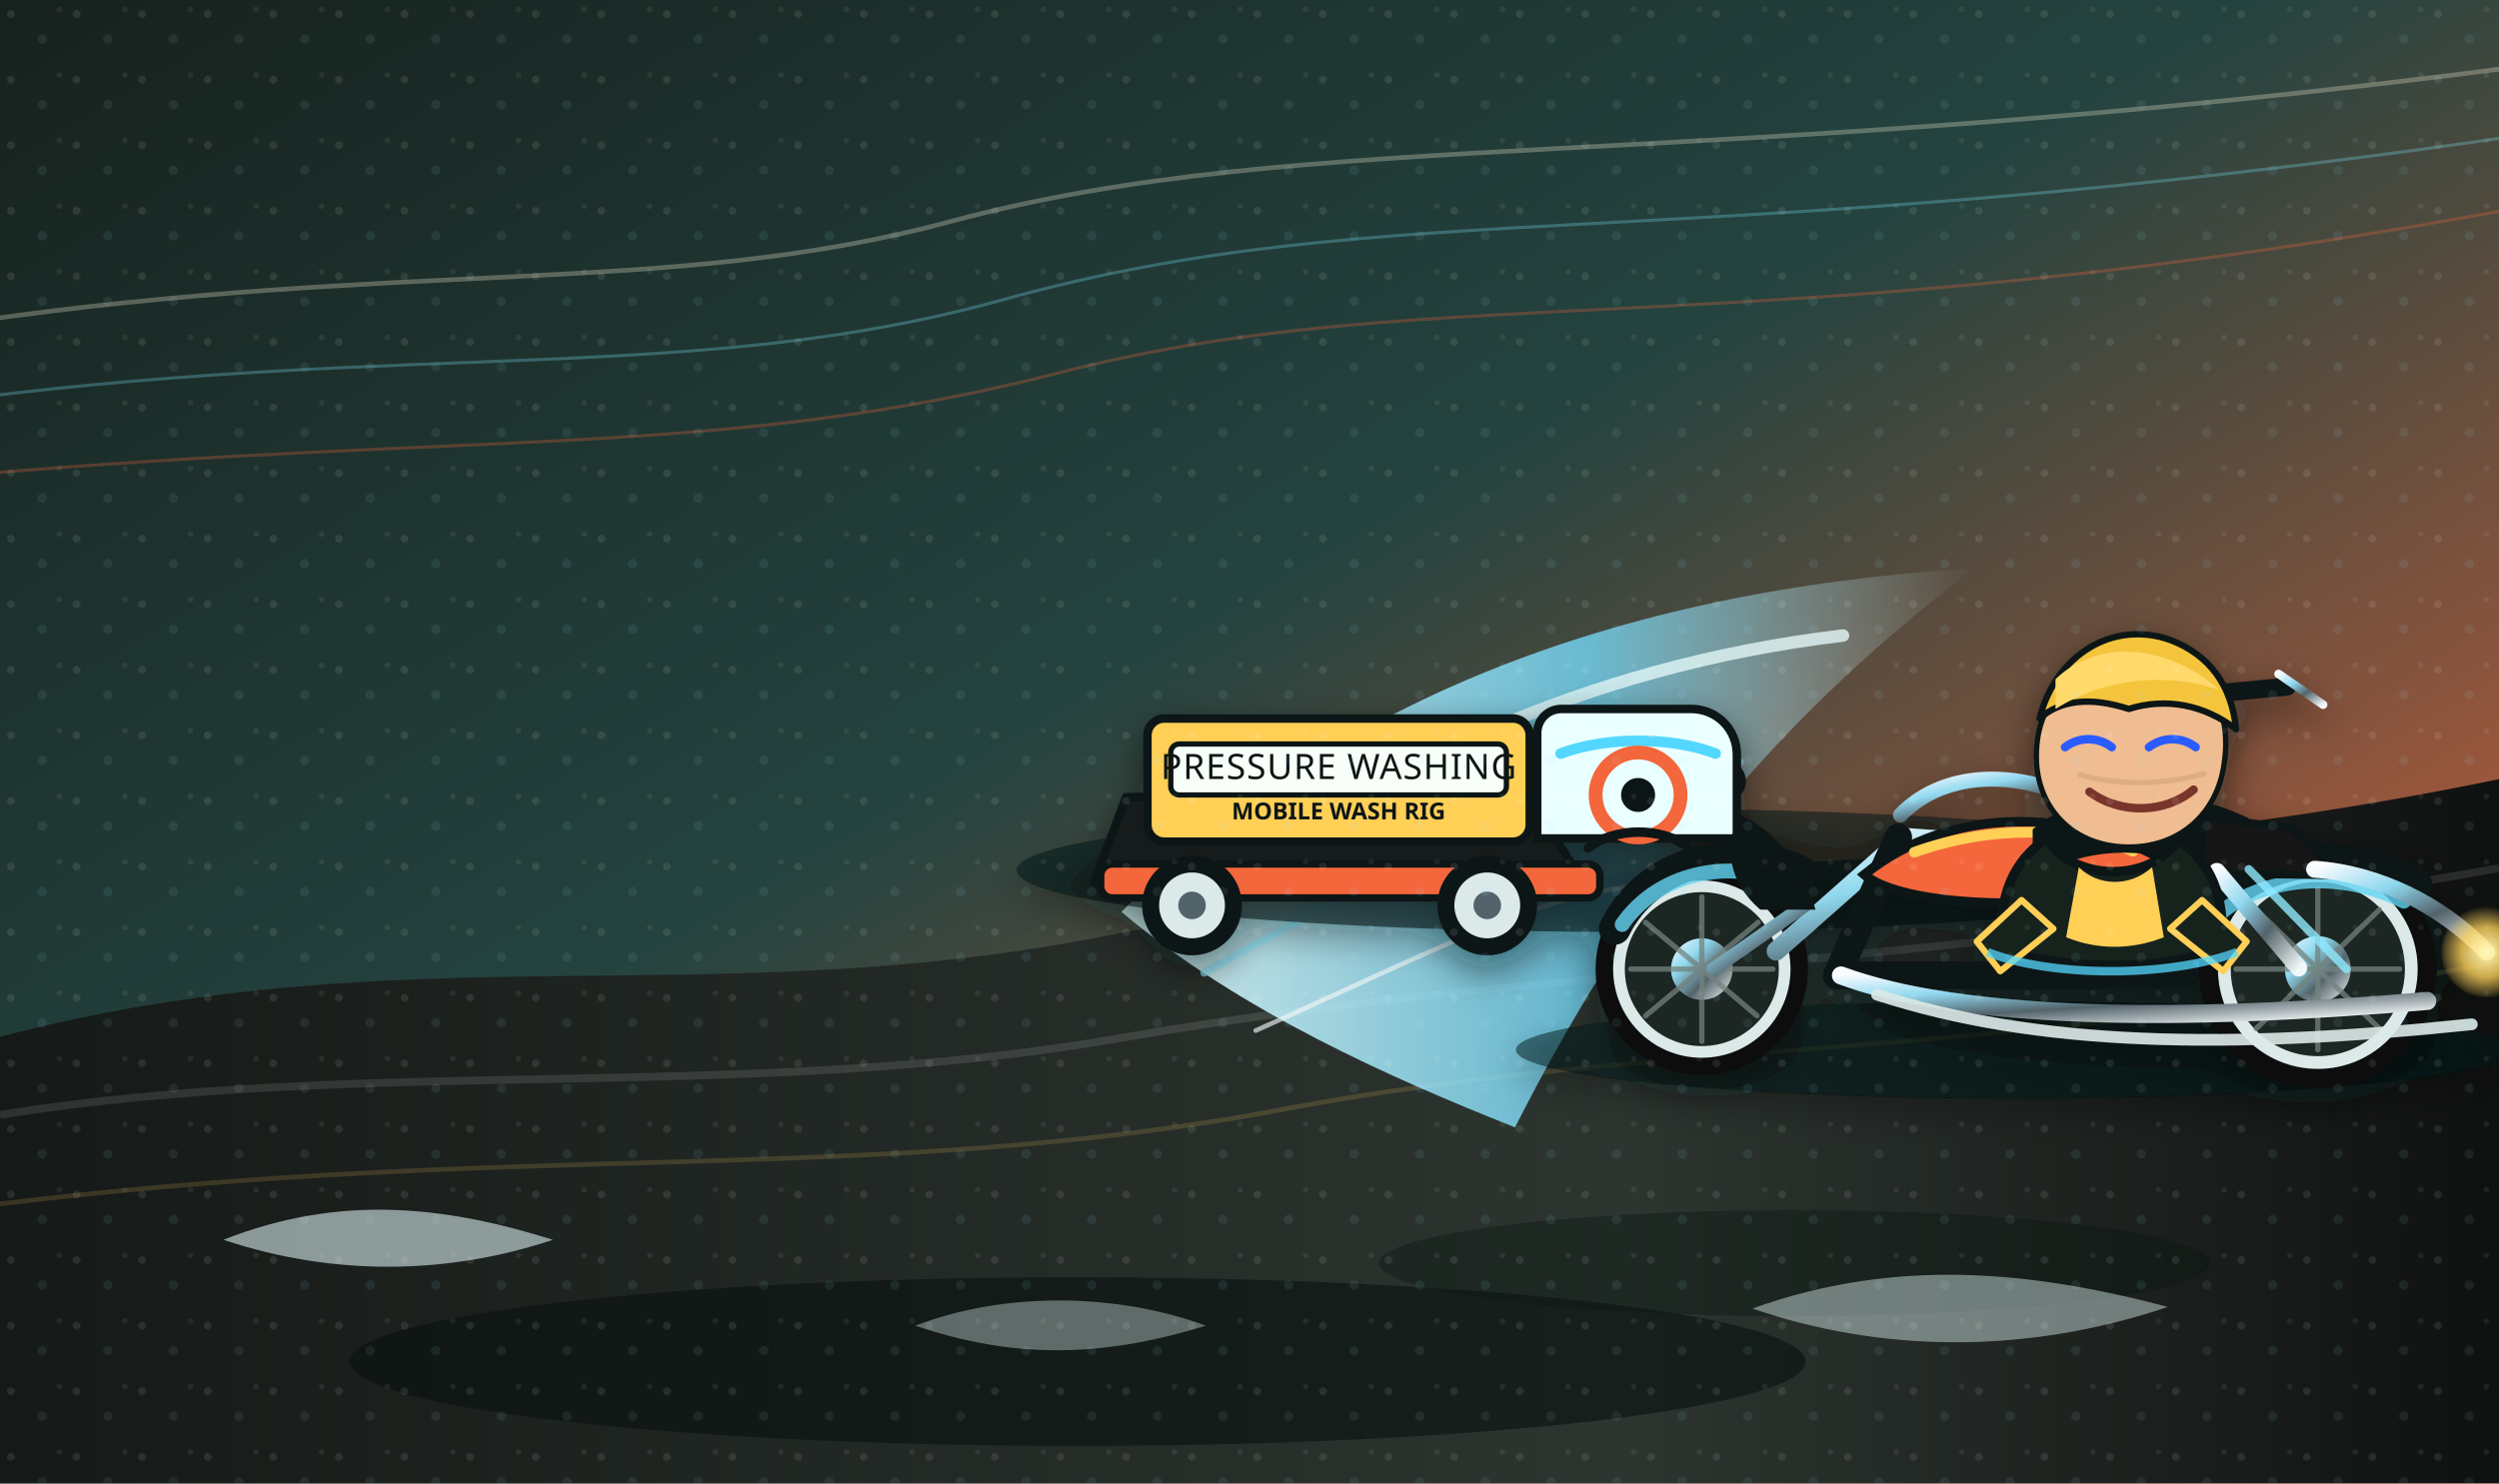
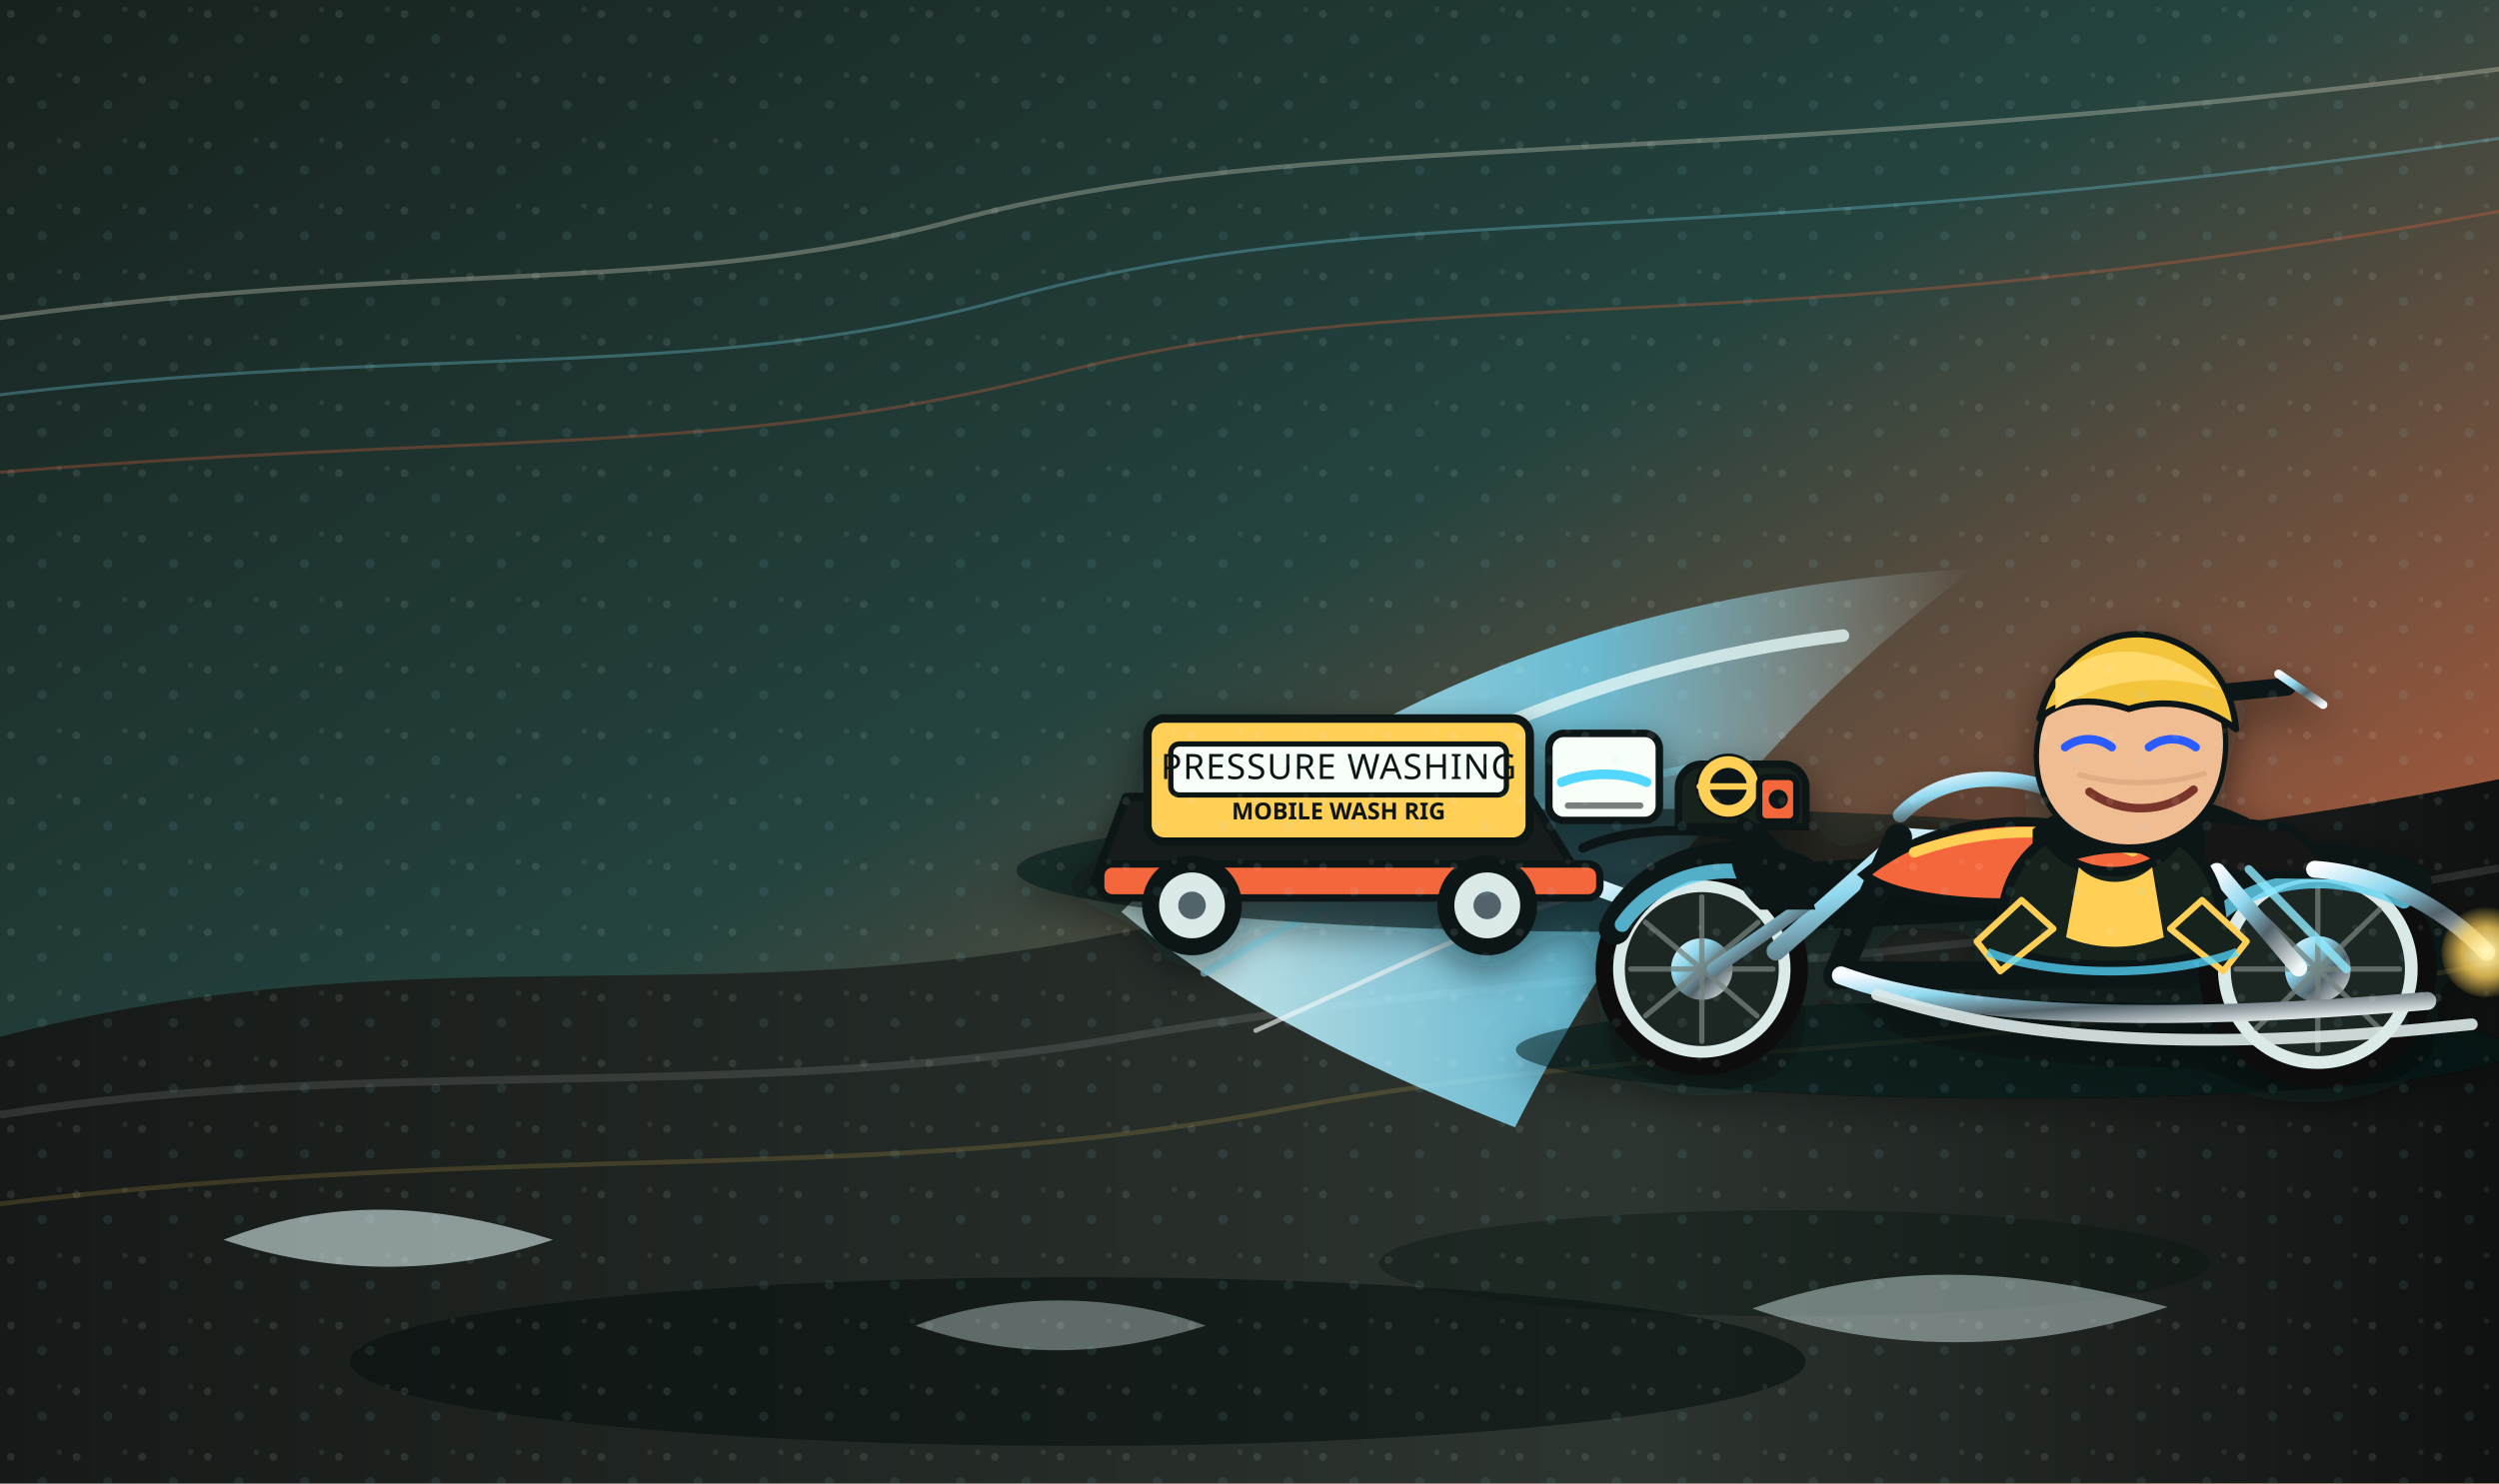
<svg xmlns="http://www.w3.org/2000/svg" viewBox="0 0 1600 950" role="img" aria-labelledby="title desc">
  <defs>
    <linearGradient id="sky" x1="0" y1="0" x2="1" y2="1">
      <stop offset="0" stop-color="#17211d" />
      <stop offset="0.45" stop-color="#24433f" />
      <stop offset="1" stop-color="#f4663a" />
    </linearGradient>
    <linearGradient id="asphalt" x1="0" y1="0" x2="1" y2="0">
      <stop offset="0" stop-color="#151917" />
      <stop offset="0.65" stop-color="#2d3530" />
      <stop offset="1" stop-color="#0f1110" />
    </linearGradient>
    <linearGradient id="chrome" x1="0" y1="0" x2="1" y2="1">
      <stop offset="0" stop-color="#f8fbff" />
      <stop offset="0.32" stop-color="#90d8ef" />
      <stop offset="0.62" stop-color="#53636b" />
      <stop offset="1" stop-color="#f2f7f7" />
    </linearGradient>
    <linearGradient id="spray" x1="0" y1="0" x2="1" y2="0">
      <stop offset="0" stop-color="#e9ffff" stop-opacity="0.95" />
      <stop offset="0.55" stop-color="#74ddff" stop-opacity="0.8" />
      <stop offset="1" stop-color="#e9ffff" stop-opacity="0" />
    </linearGradient>
    <radialGradient id="headlight" cx="50%" cy="50%" r="50%">
      <stop offset="0" stop-color="#fff8bd" />
      <stop offset="0.55" stop-color="#ffd45b" stop-opacity="0.75" />
      <stop offset="1" stop-color="#ffd45b" stop-opacity="0" />
    </radialGradient>
    <pattern id="foamDots" width="42" height="42" patternUnits="userSpaceOnUse">
      <circle cx="7" cy="9" r="2.5" fill="#f7fff7" opacity="0.42" />
      <circle cx="27" cy="25" r="3" fill="#9be7ff" opacity="0.38" />
      <circle cx="38" cy="6" r="1.8" fill="#f7fff7" opacity="0.32" />
    </pattern>
    <filter id="softShadow" x="-30%" y="-30%" width="160%" height="160%">
      <feDropShadow dx="0" dy="14" stdDeviation="18" flood-color="#06100d" flood-opacity="0.55" />
    </filter>
  </defs>
  <rect width="1600" height="950" fill="url(#sky)" />
  <path d="M0 664 C260 596 454 650 710 599 C1010 539 1250 571 1600 499 L1600 950 L0 950 Z" fill="url(#asphalt)" />
  <path d="M0 714 C236 676 480 707 722 664 C982 619 1237 621 1600 556" fill="none" stroke="#ffffff" stroke-width="5" opacity="0.11" />
  <path d="M0 771 C337 730 561 760 824 710 C1064 665 1260 681 1600 616" fill="none" stroke="#ffcf57" stroke-width="3" opacity="0.16" />
  <g opacity="0.28">
    <path d="M-18 206 C260 166 430 190 608 142 C838 80 1084 112 1618 42" fill="none" stroke="#fef7dd" stroke-width="3" />
    <path d="M-18 255 C268 219 447 246 642 192 C890 123 1076 166 1618 86" fill="none" stroke="#7ee8ff" stroke-width="2" />
    <path d="M-18 304 C306 276 464 294 681 238 C920 177 1128 224 1618 132" fill="none" stroke="#f4663a" stroke-width="2" />
  </g>
  <g transform="translate(932 476)" opacity="0.95">
    <path d="M-214 108 C-82 -24 98 -98 332 -112 C192 -6 108 108 38 246 C-40 215 -138 172 -214 108 Z" fill="url(#spray)" />
    <path d="M-192 112 C-48 15 81 -49 248 -69" fill="none" stroke="#eaffff" stroke-width="8" stroke-linecap="round" opacity="0.8" />
    <path d="M-161 147 C-24 70 68 23 182 12" fill="none" stroke="#8feaff" stroke-width="5" stroke-linecap="round" opacity="0.7" />
    <path d="M-128 184 C-12 132 55 96 120 91" fill="none" stroke="#faffff" stroke-width="3" stroke-linecap="round" opacity="0.65" />
  </g>
  <g transform="translate(180 604)">
    <ellipse cx="510" cy="268" rx="466" ry="54" fill="#07100e" opacity="0.58" />
    <ellipse cx="969" cy="205" rx="266" ry="34" fill="#091411" opacity="0.38" />
  </g>
  <g transform="translate(358 446)" filter="url(#softShadow)" opacity="0">
    <g>
      <circle cx="145" cy="258" r="116" fill="#101614" />
      <circle cx="145" cy="258" r="83" fill="#232b27" stroke="#dbe9e8" stroke-width="10" />
      <circle cx="145" cy="258" r="27" fill="url(#chrome)" />
      <circle cx="797" cy="258" r="116" fill="#101614" />
      <circle cx="797" cy="258" r="83" fill="#232b27" stroke="#dbe9e8" stroke-width="10" />
      <circle cx="797" cy="258" r="27" fill="url(#chrome)" />
      <path d="M214 246 L351 139 L536 159 L703 248" fill="none" stroke="url(#chrome)" stroke-width="18" stroke-linecap="round" stroke-linejoin="round" />
      <path d="M349 140 L290 252 H646 L534 159" fill="none" stroke="#161f1c" stroke-width="22" stroke-linecap="round" stroke-linejoin="round" />
      <path d="M296 217 C390 169 526 157 631 216 C592 252 385 259 296 217 Z" fill="#f4663a" />
      <path d="M326 204 C413 175 520 176 592 207" fill="none" stroke="#ffcf57" stroke-width="10" stroke-linecap="round" />
      <path d="M540 144 C598 119 673 116 730 140 L693 175 C638 157 581 159 540 181 Z" fill="#111714" />
      <path d="M725 142 L821 154 L844 185 L735 184 Z" fill="#121917" />
      <path d="M842 182 C902 184 936 200 966 234" fill="none" stroke="url(#chrome)" stroke-width="15" stroke-linecap="round" />
      <circle cx="958" cy="235" r="44" fill="url(#headlight)" />
      <path d="M388 110 C418 82 476 77 523 100" fill="none" stroke="url(#chrome)" stroke-width="13" stroke-linecap="round" />
      <path d="M506 100 C538 96 581 84 618 60" fill="none" stroke="url(#chrome)" stroke-width="12" stroke-linecap="round" />
      <path d="M613 58 L682 50" fill="none" stroke="#111714" stroke-width="15" stroke-linecap="round" />
      <path d="M668 38 L708 63" fill="none" stroke="url(#chrome)" stroke-width="8" stroke-linecap="round" />
      <path d="M257 221 C230 191 225 162 239 129 C268 144 292 176 302 218 Z" fill="#111714" />
      <path d="M221 129 C191 124 166 138 150 166" fill="none" stroke="url(#chrome)" stroke-width="9" stroke-linecap="round" />
      <path d="M407 263 C474 302 569 302 652 263" fill="none" stroke="#ffe5ae" stroke-width="13" stroke-linecap="round" opacity="0.9" />
    </g>
    <g transform="translate(420 -45)">
      <path d="M106 160 C122 116 179 103 217 126 C239 140 251 165 253 194 C255 233 232 258 195 266 C150 276 106 246 101 203 C99 188 101 174 106 160 Z" fill="#f0bc91" />
      <path d="M101 160 C121 91 206 81 247 132 C222 127 194 132 177 150 C151 141 126 145 101 160 Z" fill="#ffc848" />
      <path d="M91 177 C118 121 170 105 218 114 C206 81 149 68 112 91 C78 113 71 146 91 177 Z" fill="#ffd96a" />
      <path d="M245 160 C264 179 263 206 247 224 C251 197 248 178 235 160 Z" fill="#dfa47b" />
      <path d="M133 184 C146 174 162 174 173 184" fill="none" stroke="#2c5cff" stroke-width="8" stroke-linecap="round" />
      <path d="M207 184 C218 174 233 174 244 184" fill="none" stroke="#2c5cff" stroke-width="8" stroke-linecap="round" />
      <path d="M160 224 C184 240 210 240 231 222" fill="none" stroke="#7a342b" stroke-width="8" stroke-linecap="round" />
      <path d="M142 207 C183 215 212 215 241 205" fill="none" stroke="#d7a77e" stroke-width="5" stroke-linecap="round" opacity="0.7" />
      <path d="M114 109 C143 72 211 70 254 107 C229 98 177 99 136 120 Z" fill="#161a19" />
      <path d="M106 108 C142 84 219 83 266 110" fill="none" stroke="#f5f8f3" stroke-width="8" stroke-linecap="round" opacity="0.55" />
      <path d="M121 266 C146 315 228 320 250 267 C279 291 301 336 300 395 C233 425 141 419 83 390 C84 336 94 294 121 266 Z" fill="#17211d" stroke="#ffcf57" stroke-width="8" stroke-linejoin="round" />
      <path d="M151 279 C169 299 207 301 231 279 L253 372 C214 391 159 389 122 372 Z" fill="#ffcf57" />
      <path d="M87 376 C140 408 228 415 299 388 L316 502 L52 505 Z" fill="#f4663a" stroke="#101614" stroke-width="8" stroke-linejoin="round" />
      <path d="M101 398 C146 427 232 432 286 401" fill="none" stroke="#ffcf57" stroke-width="11" stroke-linecap="round" />
      <path d="M81 326 L-8 394 L34 433 L114 376 Z" fill="#17211d" stroke="#ffcf57" stroke-width="7" stroke-linejoin="round" />
      <path d="M289 329 L388 394 L357 440 L277 381 Z" fill="#17211d" stroke="#ffcf57" stroke-width="7" stroke-linejoin="round" />
      <path d="M376 386 L524 440" fill="none" stroke="#101614" stroke-width="17" stroke-linecap="round" />
      <path d="M505 432 L682 492" fill="none" stroke="url(#chrome)" stroke-width="13" stroke-linecap="round" />
      <path d="M680 491 L732 507" fill="none" stroke="#f4663a" stroke-width="9" stroke-linecap="round" />
      <circle cx="371" cy="392" r="22" fill="#f0bc91" />
      <path d="M50 503 C120 542 241 548 319 506 L339 621 L34 621 Z" fill="#151b18" />
      <path d="M62 520 C130 553 250 558 326 516" fill="none" stroke="#53d7ff" stroke-width="8" opacity="0.75" />
      <path d="M108 617 L83 703" fill="none" stroke="#151b18" stroke-width="34" stroke-linecap="round" />
      <path d="M264 617 L311 702" fill="none" stroke="#151b18" stroke-width="34" stroke-linecap="round" />
      <path d="M71 705 L174 700" fill="none" stroke="#101614" stroke-width="36" stroke-linecap="round" />
      <path d="M303 704 L411 704" fill="none" stroke="#101614" stroke-width="36" stroke-linecap="round" />
    </g>
  </g>
  <g transform="translate(45 560)" filter="url(#softShadow)" opacity="0">
    <path d="M666 85 L786 96 L825 54" fill="none" stroke="url(#chrome)" stroke-width="13" stroke-linecap="round" stroke-linejoin="round" />
    <circle cx="828" cy="52" r="15" fill="#f8fff8" stroke="#101614" stroke-width="7" />
    <path d="M157 105 H668 L694 171 H117 Z" fill="#171f1b" stroke="#f3f7ed" stroke-width="7" stroke-linejoin="round" />
    <path d="M185 46 H363 C394 46 418 71 418 102 V130 H137 V94 C137 67 158 46 185 46 Z" fill="#ffcf57" stroke="#101614" stroke-width="7" />
    <path d="M191 83 H370" stroke="#101614" stroke-width="11" stroke-linecap="round" />
    <path d="M223 126 C253 98 302 97 332 126" fill="none" stroke="#101614" stroke-width="9" stroke-linecap="round" />
    <path d="M448 42 H603 C622 42 638 58 638 77 V138 H423 V67 C423 53 434 42 448 42 Z" fill="#eaffff" stroke="#101614" stroke-width="7" />
    <path d="M451 78 C500 62 558 62 610 79" fill="none" stroke="#53d7ff" stroke-width="10" stroke-linecap="round" />
    <circle cx="530" cy="106" r="44" fill="none" stroke="#f4663a" stroke-width="13" />
    <circle cx="530" cy="106" r="18" fill="#101614" />
    <path d="M477 145 C503 126 558 126 585 145" fill="none" stroke="#101614" stroke-width="9" stroke-linecap="round" />
    <rect x="90" y="132" width="632" height="31" rx="12" fill="#f4663a" stroke="#101614" stroke-width="7" />
    <circle cx="220" cy="180" r="42" fill="#101614" stroke="#dce8e6" stroke-width="10" />
    <circle cx="220" cy="180" r="14" fill="url(#chrome)" />
    <circle cx="610" cy="180" r="42" fill="#101614" stroke="#dce8e6" stroke-width="10" />
    <circle cx="610" cy="180" r="14" fill="url(#chrome)" />
    <path d="M386 27 C411 0 466 2 491 31" fill="none" stroke="#53d7ff" stroke-width="9" stroke-linecap="round" />
    <path d="M406 23 C435 43 454 43 478 23" fill="none" stroke="#eaffff" stroke-width="6" stroke-linecap="round" />
    <path d="M658 69 L720 43" stroke="url(#chrome)" stroke-width="10" stroke-linecap="round" />
    <path d="M716 42 L742 60" stroke="#101614" stroke-width="8" stroke-linecap="round" />
  </g>
  <g id="clean-rig" transform="translate(600 350) scale(0.68)" filter="url(#softShadow)">
    <ellipse cx="650" cy="305" rx="575" ry="58" fill="#06100d" opacity="0.55" />
    <g id="work-trailer" transform="translate(120 118)">
-       <path d="M420 134 L555 150 L620 104" fill="none" stroke="url(#chrome)" stroke-width="16" stroke-linecap="round" stroke-linejoin="round" />
-       <circle cx="622" cy="103" r="16" fill="#f8fff8" stroke="#101614" stroke-width="7" />
+       <path d="M488 198 L575 230 L653 276" fill="none" stroke="url(#chrome)" stroke-width="16" stroke-linecap="round" stroke-linejoin="round" />
+       <circle cx="653" cy="276" r="15" fill="#f8fff8" stroke="#101614" stroke-width="7" />
      <path d="M58 118 H438 L488 198 H28 Z" fill="#171f1b" stroke="#101614" stroke-width="8" stroke-linejoin="round" />
      <rect x="78" y="44" width="360" height="116" rx="16" fill="#ffcf57" stroke="#101614" stroke-width="8" />
      <rect x="100" y="68" width="316" height="48" rx="8" fill="#f8fff8" stroke="#101614" stroke-width="5" />
      <text x="258" y="101" fill="#101614" font-family="Impact, 'Arial Black', sans-serif" font-size="33" text-anchor="middle" letter-spacing="1">PRESSURE WASHING</text>
      <text x="258" y="139" fill="#101614" font-family="'Trebuchet MS', sans-serif" font-size="22" font-weight="900" text-anchor="middle">MOBILE WASH RIG</text>
-       <path d="M468 35 H590 C614 35 633 54 633 78 V157 H445 V58 C445 45 455 35 468 35 Z" fill="#eaffff" stroke="#101614" stroke-width="8" />
-       <path d="M467 77 C510 61 571 61 613 77" fill="none" stroke="#53d7ff" stroke-width="10" stroke-linecap="round" />
-       <circle cx="540" cy="116" r="40" fill="none" stroke="#f4663a" stroke-width="13" />
-       <circle cx="540" cy="116" r="16" fill="#101614" />
-       <path d="M493 166 C518 146 563 146 588 166" fill="none" stroke="#101614" stroke-width="9" stroke-linecap="round" />
+       <rect x="456" y="58" width="104" height="82" rx="14" fill="#f8fff8" stroke="#101614" stroke-width="7" />
+       <path d="M468 104 C492 94 526 94 548 104" fill="none" stroke="#53d7ff" stroke-width="9" stroke-linecap="round" />
+       <path d="M474 126 H542" stroke="#101614" stroke-width="6" stroke-linecap="round" opacity="0.55" />
+       <g transform="translate(578 54)">
+         <path d="M0 92 H120 V55 C120 43 110 33 98 33 H22 C10 33 0 43 0 55 Z" fill="#17211d" stroke="#101614" stroke-width="7" />
+         <circle cx="47" cy="54" r="31" fill="#101614" />
+         <circle cx="47" cy="54" r="23" fill="none" stroke="#ffcf57" stroke-width="11" />
+         <path d="M20 54 H74" stroke="#ffcf57" stroke-width="6" stroke-linecap="round" />
+         <rect x="76" y="45" width="35" height="42" rx="7" fill="#f4663a" stroke="#101614" stroke-width="6" />
+         <circle cx="94" cy="66" r="9" fill="#101614" />
+       </g>
+       <path d="M488 166 C535 144 620 144 671 166" fill="none" stroke="#101614" stroke-width="9" stroke-linecap="round" />
      <rect x="34" y="181" width="470" height="32" rx="11" fill="#f4663a" stroke="#101614" stroke-width="7" />
      <circle cx="120" cy="220" r="47" fill="#101614" />
      <circle cx="120" cy="220" r="31" fill="#dbe9e8" />
      <circle cx="120" cy="220" r="13" fill="#53636b" />
      <circle cx="398" cy="220" r="47" fill="#101614" />
      <circle cx="398" cy="220" r="31" fill="#dbe9e8" />
      <circle cx="398" cy="220" r="13" fill="#53636b" />
    </g>
    <g id="motorcycle" transform="translate(515 48)">
      <ellipse cx="500" cy="426" rx="470" ry="46" fill="#06100d" opacity="0.5" />
      <circle cx="205" cy="350" r="100" fill="#0c1110" />
      <circle cx="205" cy="350" r="78" fill="#1d2622" stroke="#dbe9e8" stroke-width="11" />
      <circle cx="205" cy="350" r="29" fill="url(#chrome)" />
      <g stroke="#73827c" stroke-width="5" stroke-linecap="round" opacity="0.75">
        <path d="M205 350 L205 282" />
        <path d="M205 350 L258 306" />
        <path d="M205 350 L272 350" />
        <path d="M205 350 L257 394" />
        <path d="M205 350 L205 418" />
        <path d="M205 350 L152 394" />
        <path d="M205 350 L138 350" />
        <path d="M205 350 L152 306" />
      </g>
      <circle cx="785" cy="350" r="112" fill="#0c1110" />
      <circle cx="785" cy="350" r="88" fill="#1d2622" stroke="#dbe9e8" stroke-width="12" />
      <circle cx="785" cy="350" r="31" fill="url(#chrome)" />
      <g stroke="#73827c" stroke-width="5" stroke-linecap="round" opacity="0.75">
        <path d="M785 350 L785 274" />
        <path d="M785 350 L843 294" />
        <path d="M785 350 L862 350" />
        <path d="M785 350 L843 406" />
        <path d="M785 350 L785 426" />
        <path d="M785 350 L727 406" />
        <path d="M785 350 L708 350" />
        <path d="M785 350 L727 294" />
      </g>
      <path d="M123 312 C153 250 232 228 298 258" fill="none" stroke="#101614" stroke-width="30" stroke-linecap="round" />
      <path d="M680 304 C719 245 812 230 877 270" fill="none" stroke="#101614" stroke-width="31" stroke-linecap="round" />
      <path d="M130 308 C163 260 230 244 288 270" fill="none" stroke="#63d5f4" stroke-width="14" stroke-linecap="round" opacity="0.8" />
      <path d="M690 300 C732 262 806 256 866 286" fill="none" stroke="#63d5f4" stroke-width="14" stroke-linecap="round" opacity="0.8" />
      <path d="M275 333 L396 226 L560 238 L700 334" fill="none" stroke="url(#chrome)" stroke-width="18" stroke-linecap="round" stroke-linejoin="round" />
      <path d="M390 226 L332 356 H660 L560 238" fill="none" stroke="#101614" stroke-width="26" stroke-linecap="round" stroke-linejoin="round" />
      <path d="M318 340 H672" fill="none" stroke="url(#chrome)" stroke-width="14" stroke-linecap="round" />
      <path d="M358 261 C438 196 560 195 654 256 C617 294 404 301 358 261 Z" fill="#f4663a" stroke="#101614" stroke-width="9" />
      <path d="M405 240 C474 215 555 215 611 239" fill="none" stroke="#ffcf57" stroke-width="10" stroke-linecap="round" />
      <path d="M520 220 C569 180 645 178 714 209 L672 249 C617 231 567 232 520 259 Z" fill="#101614" stroke="#101614" stroke-width="7" />
      <path d="M678 207 L760 217 L808 262 L673 260 Z" fill="#121917" stroke="#101614" stroke-width="7" />
      <path d="M690 258 L767 349" fill="none" stroke="url(#chrome)" stroke-width="16" stroke-linecap="round" />
      <path d="M720 256 L812 350" fill="none" stroke="#8feaff" stroke-width="8" stroke-linecap="round" opacity="0.8" />
      <path d="M302 290 L216 350" fill="none" stroke="url(#chrome)" stroke-width="13" stroke-linecap="round" />
      <path d="M336 356 C450 398 655 400 888 380" fill="none" stroke="url(#chrome)" stroke-width="17" stroke-linecap="round" />
      <path d="M370 374 C520 423 700 426 930 402" fill="none" stroke="#dbe9e8" stroke-width="11" stroke-linecap="round" opacity="0.9" />
      <path d="M782 256 C842 260 902 290 944 334" fill="none" stroke="url(#chrome)" stroke-width="16" stroke-linecap="round" />
      <circle cx="944" cy="334" r="43" fill="url(#headlight)" />
      <path d="M392 205 C430 165 498 160 560 192" fill="none" stroke="url(#chrome)" stroke-width="14" stroke-linecap="round" />
      <path d="M552 190 C602 171 658 130 691 94" fill="none" stroke="url(#chrome)" stroke-width="12" stroke-linecap="round" />
      <path d="M682 91 L756 84" fill="none" stroke="#101614" stroke-width="17" stroke-linecap="round" />
      <path d="M748 72 L790 101" fill="none" stroke="url(#chrome)" stroke-width="8" stroke-linecap="round" />
      <path d="M260 294 C232 270 224 236 241 205 C271 217 300 250 312 294 Z" fill="#101614" />
    </g>
    <g id="rider" transform="translate(895 30)">
      <path d="M150 245 C174 286 249 287 273 246 C303 265 319 300 314 348 C266 370 156 370 108 348 C103 300 119 265 150 245 Z" fill="#17211d" stroke="#101614" stroke-width="9" stroke-linejoin="round" />
      <path d="M180 272 C198 290 228 291 249 272 L260 338 C230 350 197 350 168 338 Z" fill="#ffcf57" />
      <path d="M126 303 L84 342 L106 370 L156 330 Z" fill="#17211d" stroke="#ffcf57" stroke-width="6" stroke-linejoin="round" />
      <path d="M296 303 L338 342 L316 370 L266 330 Z" fill="#17211d" stroke="#ffcf57" stroke-width="6" stroke-linejoin="round" />
      <path d="M94 352 C154 376 265 376 329 352" fill="none" stroke="#53d7ff" stroke-width="8" opacity="0.75" />
      <path d="M150 123 C162 78 207 55 253 68 C302 82 324 124 317 173 C311 222 274 254 225 253 C173 252 140 215 140 168 C140 151 143 137 150 123 Z" fill="#f0bc91" stroke="#101614" stroke-width="5" />
      <path d="M143 132 C158 72 212 39 266 58 C303 72 324 101 328 142 C298 119 262 112 227 123 C190 111 162 115 143 132 Z" fill="#f4c43d" stroke="#101614" stroke-width="6" stroke-linejoin="round" />
      <path d="M158 95 C197 57 263 61 312 105 C268 90 209 91 158 123 Z" fill="#ffd96a" />
      <path d="M154 92 C188 50 262 48 316 94 C281 81 211 82 160 112 Z" fill="#101614" opacity="0" />
      <path d="M150 98 C190 73 266 73 323 98" fill="none" stroke="#f8fff8" stroke-width="8" stroke-linecap="round" opacity="0" />
      <path d="M167 159 C180 149 198 149 211 159" fill="none" stroke="#2c5cff" stroke-width="8" stroke-linecap="round" />
      <path d="M246 159 C259 149 277 149 290 159" fill="none" stroke="#2c5cff" stroke-width="8" stroke-linecap="round" />
      <path d="M190 201 C220 223 262 221 288 199" fill="none" stroke="#7a342b" stroke-width="8" stroke-linecap="round" />
      <path d="M181 185 C217 195 258 195 298 184" fill="none" stroke="#d7a77e" stroke-width="5" stroke-linecap="round" opacity="0.7" />
    </g>
  </g>
  <rect x="0" y="0" width="1600" height="950" fill="url(#foamDots)" opacity="0.22" />
  <path d="M143 794 C219 764 287 773 354 794 C288 816 215 818 143 794 Z" fill="#eaffff" opacity="0.55" />
  <path d="M1122 838 C1214 805 1301 814 1388 837 C1296 868 1203 866 1122 838 Z" fill="#eaffff" opacity="0.42" />
  <path d="M586 849 C646 826 718 829 772 849 C704 870 648 870 586 849 Z" fill="#eaffff" opacity="0.35" />
</svg>
